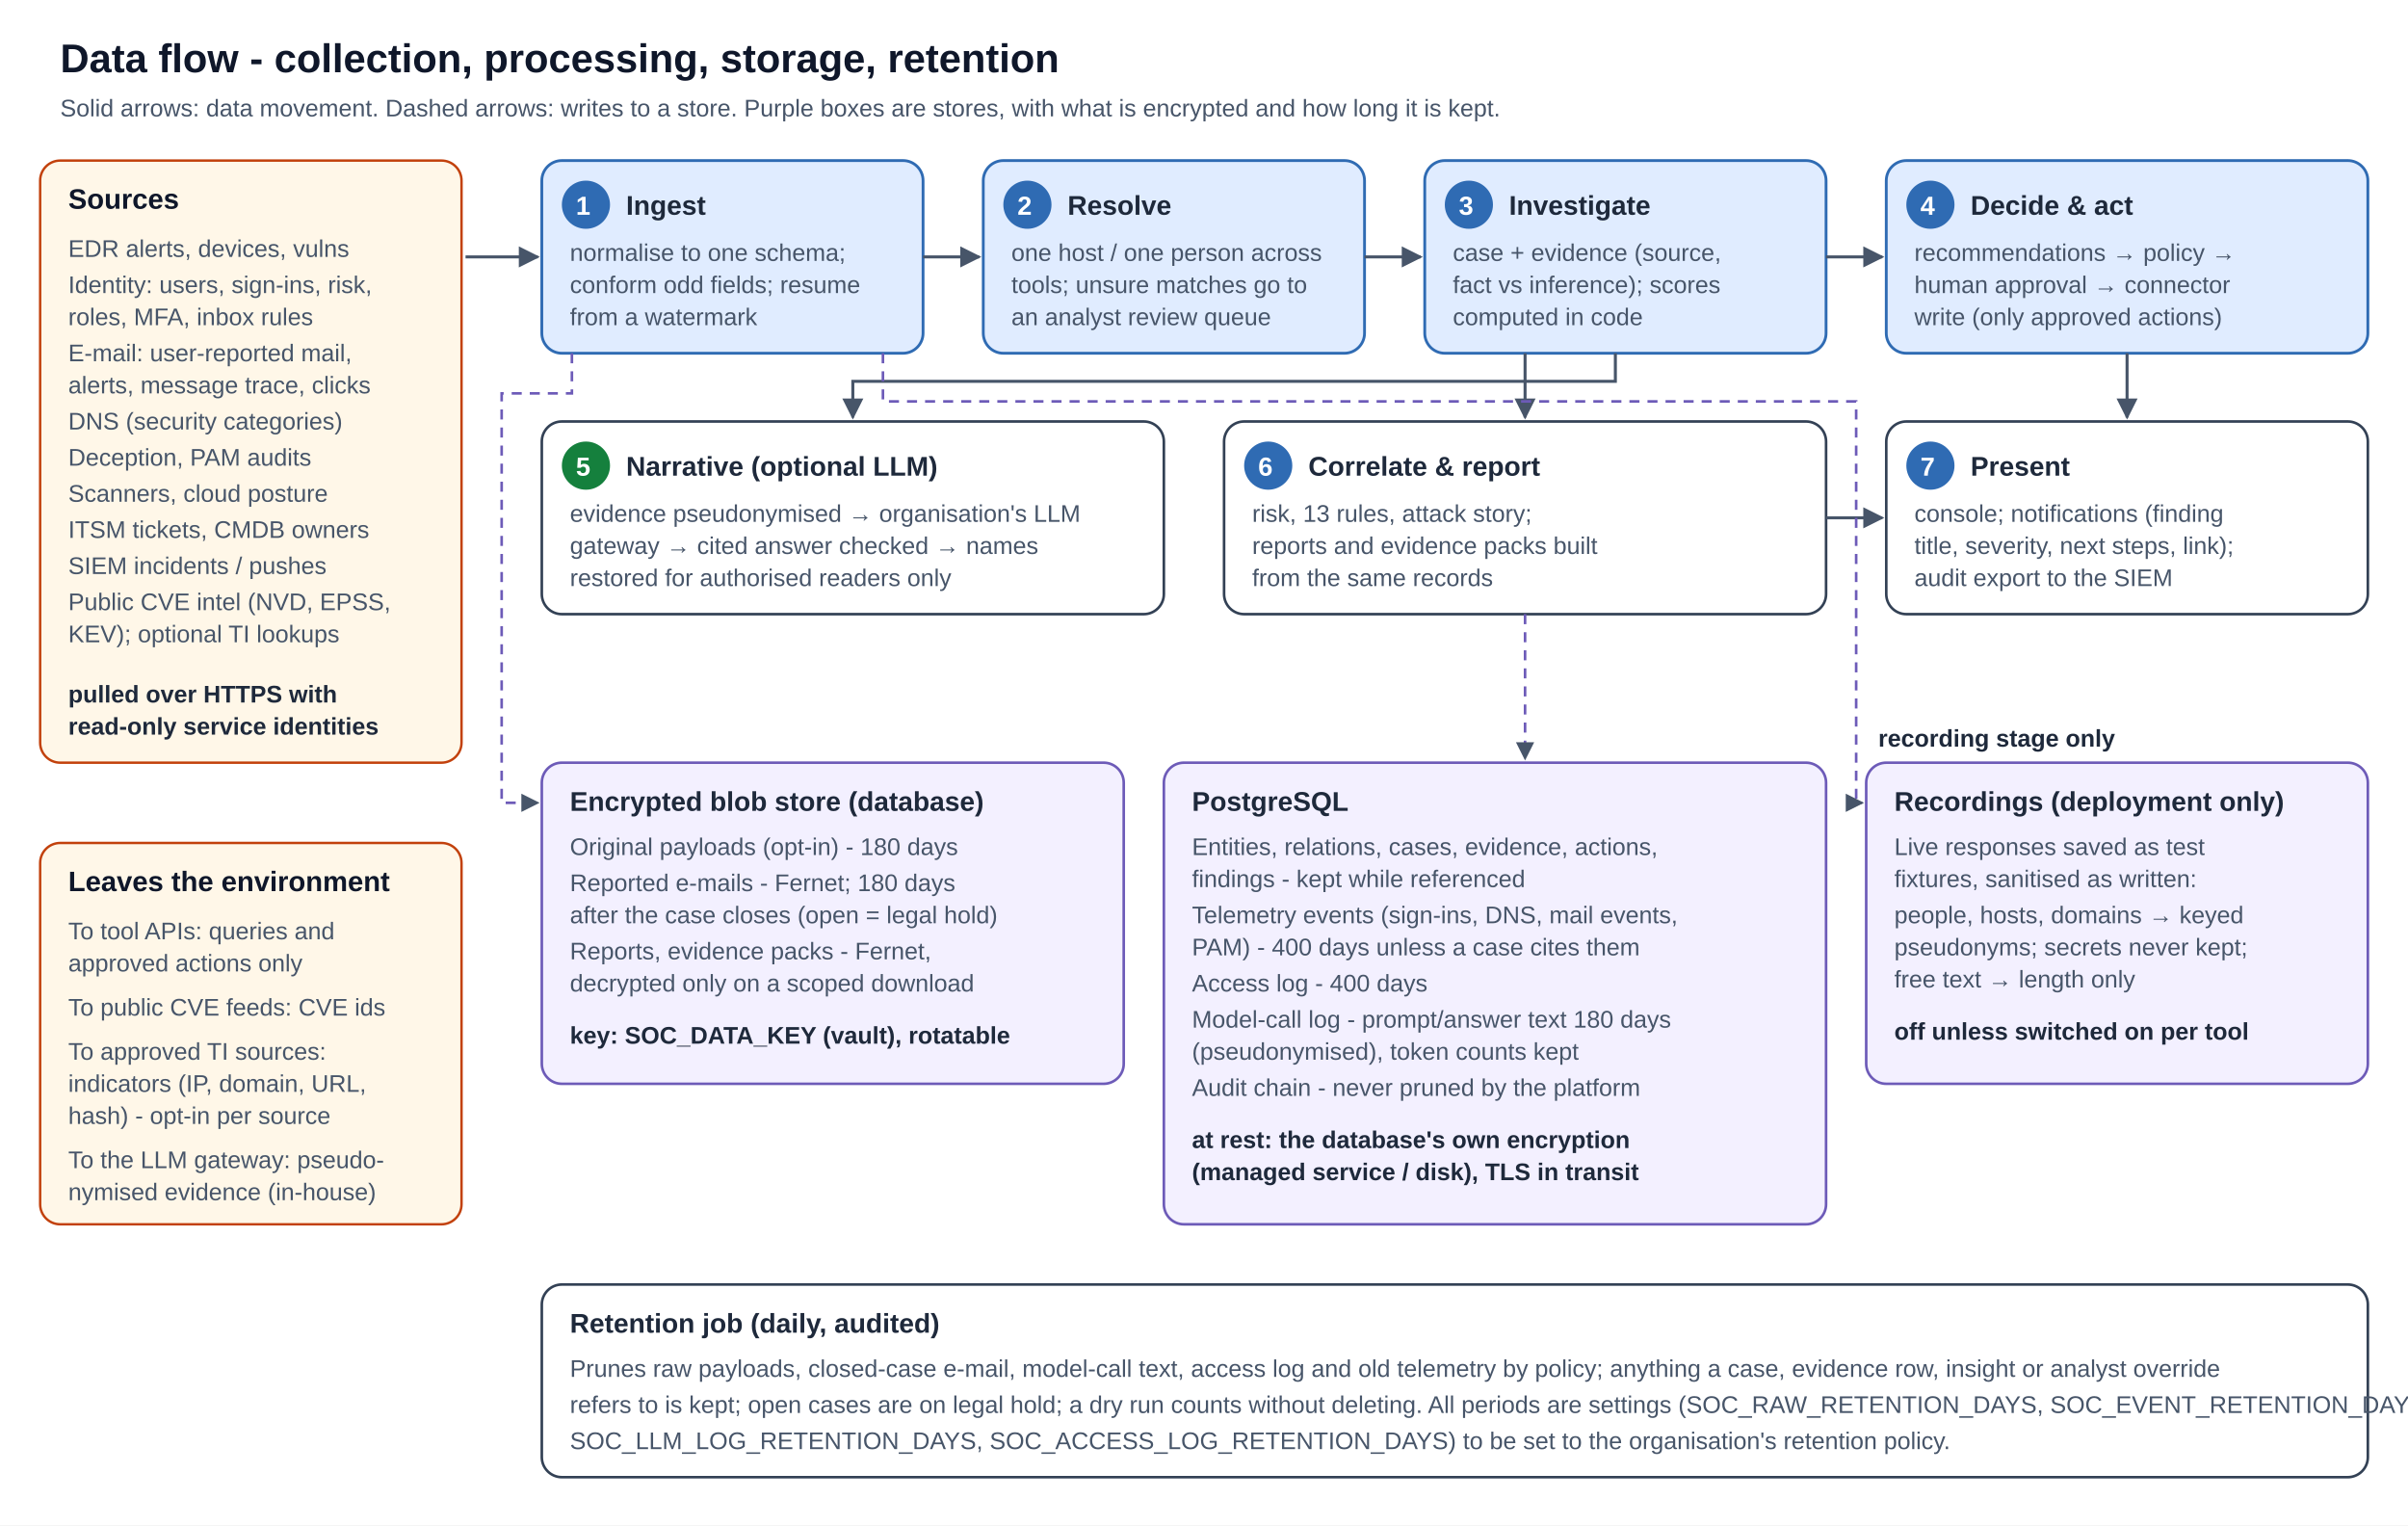
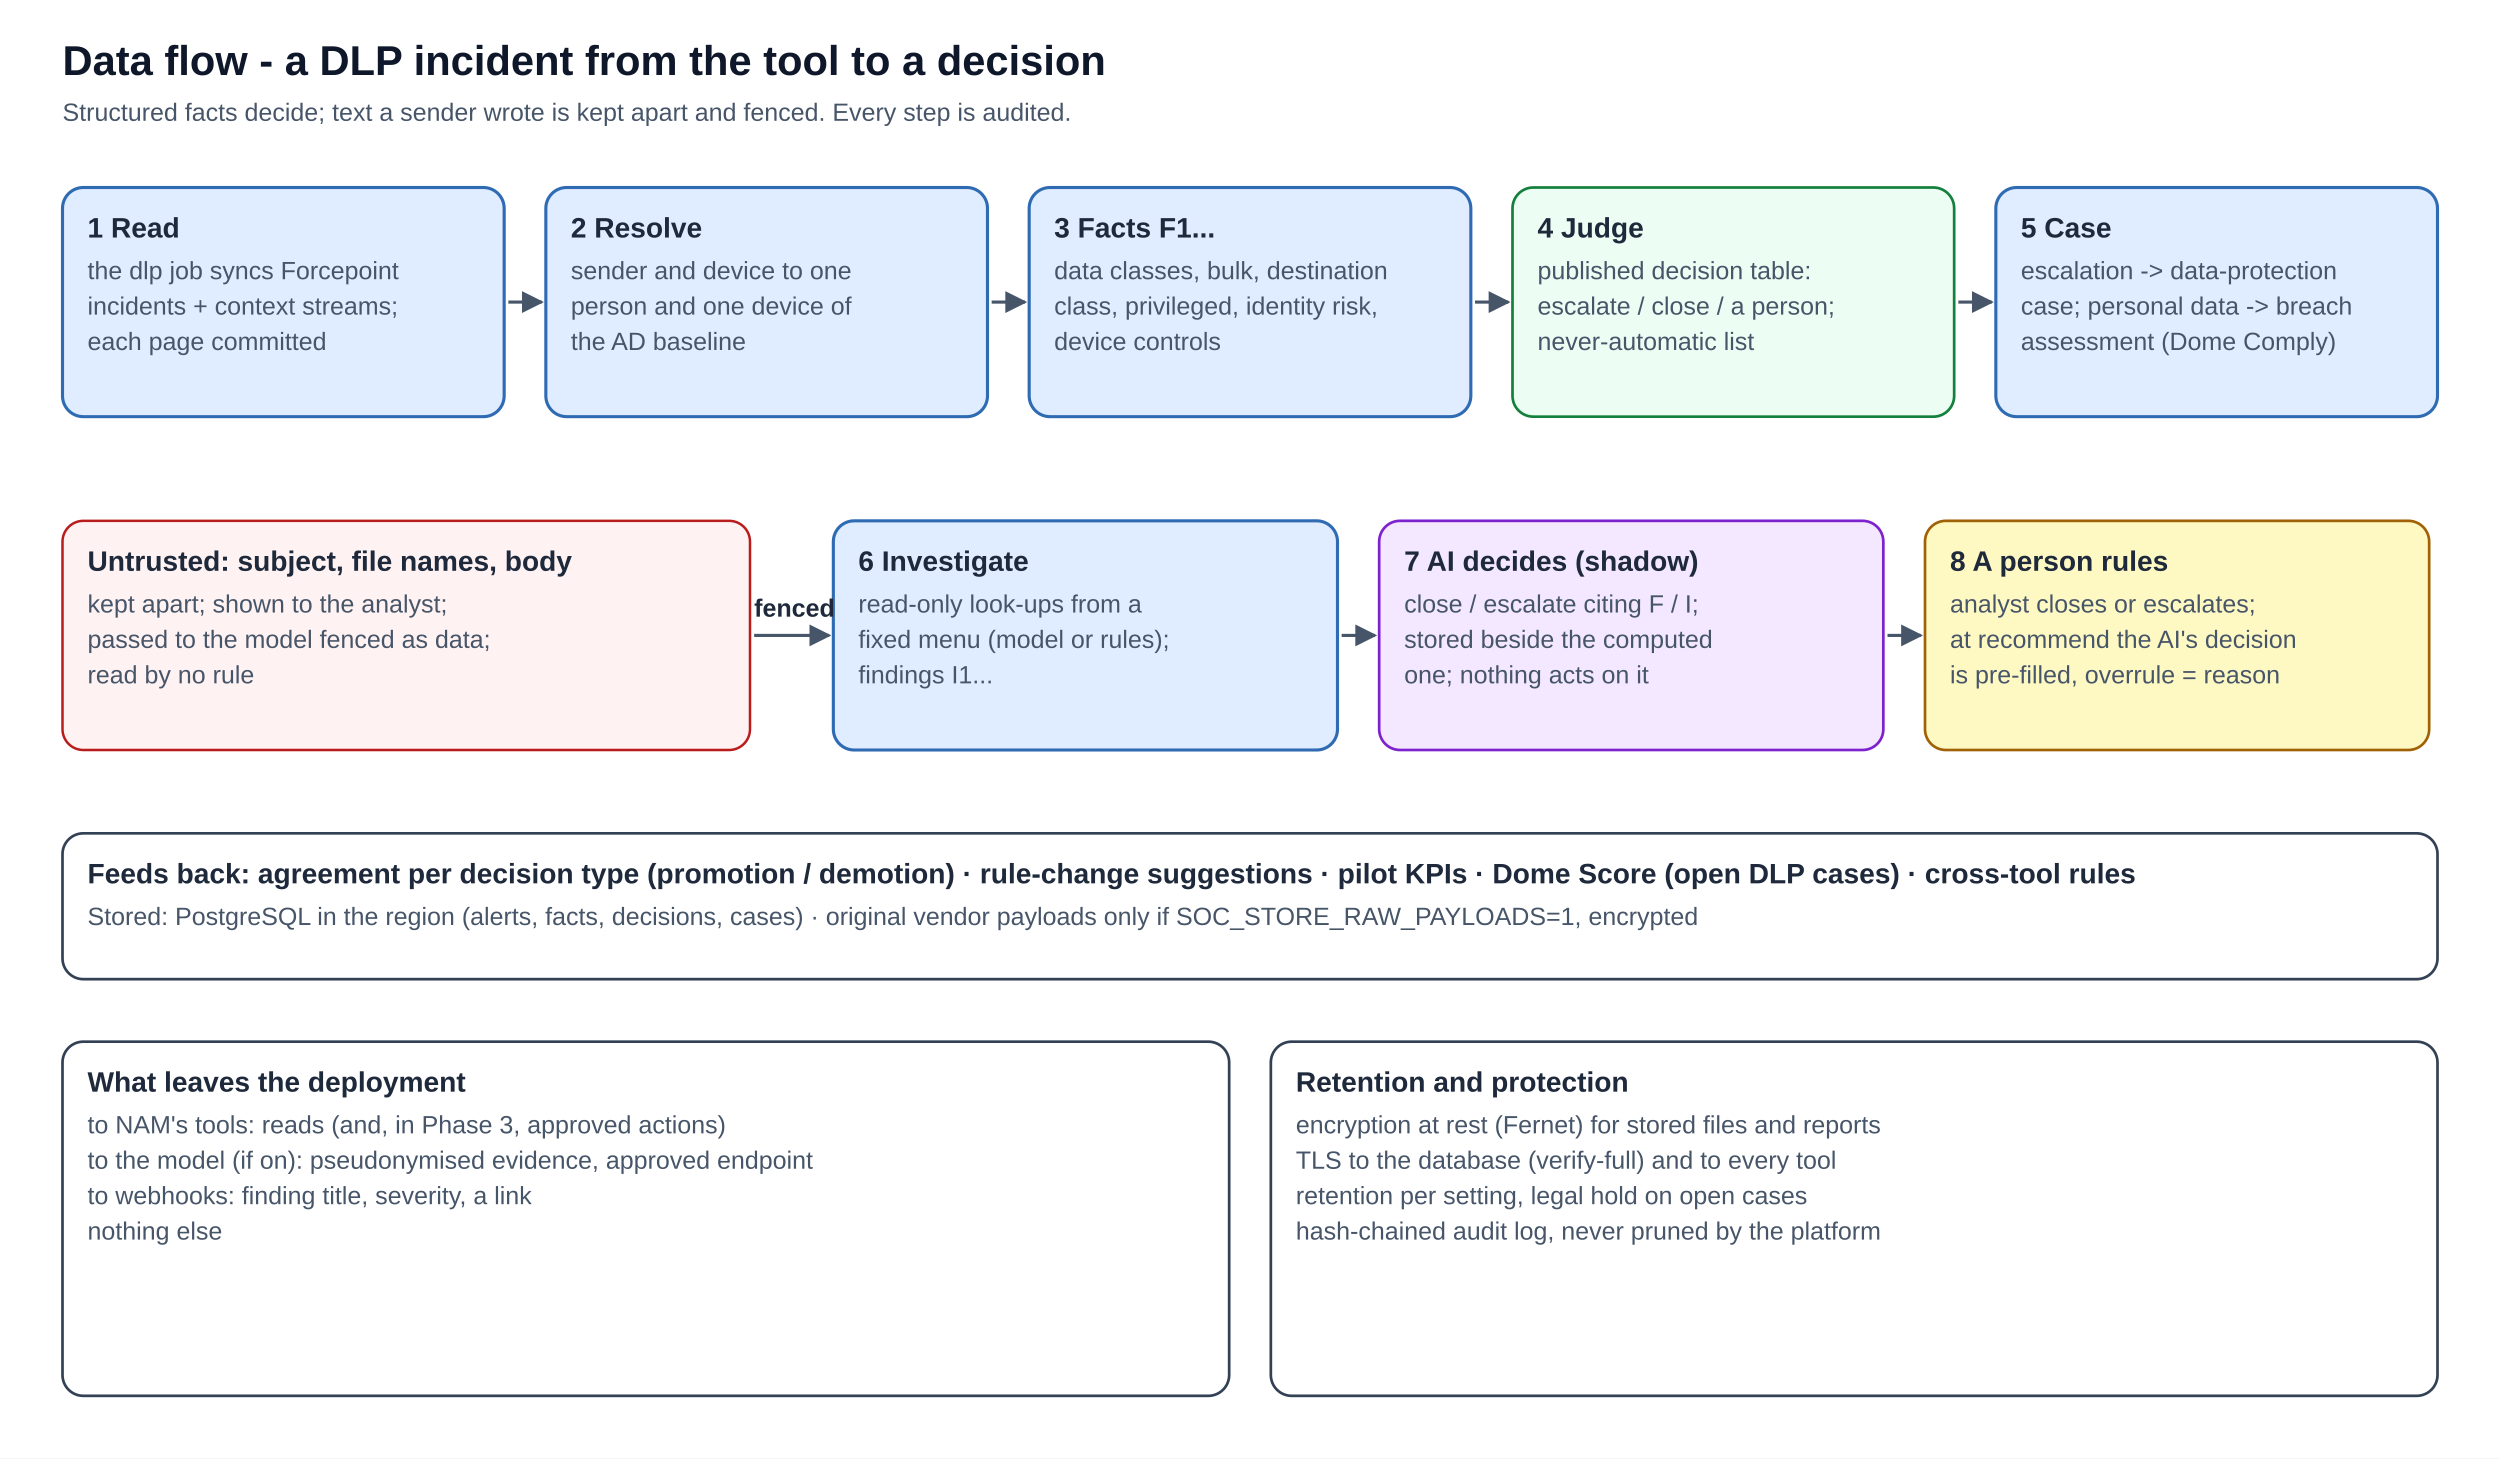
- <svg xmlns="http://www.w3.org/2000/svg" viewBox="0 0 1200 760" font-family="Segoe UI, Arial, sans-serif" font-size="14">
+ <svg xmlns="http://www.w3.org/2000/svg" viewBox="0 0 1200 700" font-family="Segoe UI, Arial, sans-serif" font-size="14">
  <defs>
    <marker id="a" viewBox="0 0 10 10" refX="9" refY="5" markerWidth="7" markerHeight="7" orient="auto-start-reverse">
      <path d="M0,0 L10,5 L0,10 z" fill="#475569" />
    </marker>
    <style>
+       .zone{fill:#f1f5f9;stroke:#94a3b8;stroke-dasharray:6 4}
      .box{fill:#ffffff;stroke:#334155;stroke-width:1.3}
-       .step{fill:#e0ecff;stroke:#2f6bb3;stroke-width:1.4}
-       .store{fill:#f3f0ff;stroke:#6d5bb8;stroke-width:1.3}
+       .core{fill:#e0ecff;stroke:#2f6bb3;stroke-width:1.5}
      .ext{fill:#fff7e8;stroke:#c2410c;stroke-width:1.2}
+       .later{fill:#ffffff;stroke:#94a3b8;stroke-width:1.2;stroke-dasharray:5 4}
+       .hum{fill:#fef9c3;stroke:#a16207;stroke-width:1.3}
+       .stop{fill:#fef2f2;stroke:#b91c1c;stroke-width:1.2}
+       .ok{fill:#ecfdf3;stroke:#15803d;stroke-width:1.3}
+       .ai{fill:#f3e8ff;stroke:#7e22ce;stroke-width:1.3}
      .h{font-weight:600;fill:#0f172a}
      .t{font-weight:600;fill:#1e293b;font-size:13.5px}
      .s{fill:#475569;font-size:12px}
-       .n{fill:#ffffff;font-weight:700;font-size:13px}
      .line{stroke:#475569;stroke-width:1.5;fill:none;marker-end:url(#a)}
-       .dash{stroke:#6d5bb8;stroke-width:1.3;fill:none;stroke-dasharray:5 4;marker-end:url(#a)}
+       .dash{stroke:#475569;stroke-width:1.3;fill:none;stroke-dasharray:5 4;marker-end:url(#a)}
      .lbl{fill:#1e293b;font-size:12px;font-weight:600}
    </style>
  </defs>
-   <rect width="1200" height="760" fill="#ffffff" />
-   <text x="30" y="36" class="h" font-size="20">Data flow - collection, processing, storage, retention</text>
-   <text x="30" y="58" class="s">Solid arrows: data movement. Dashed arrows: writes to a store. Purple boxes are stores, with what is encrypted and how long it is kept.</text>
-   <rect x="20" y="80" width="210" height="300" rx="10" class="ext" />
-   <text x="34" y="104" class="h">Sources</text>
-   <text x="34" y="128" class="s">EDR alerts, devices, vulns</text>
-   <text x="34" y="146" class="s">Identity: users, sign-ins, risk,</text>
-   <text x="34" y="162" class="s">roles, MFA, inbox rules</text>
-   <text x="34" y="180" class="s">E-mail: user-reported mail,</text>
-   <text x="34" y="196" class="s">alerts, message trace, clicks</text>
-   <text x="34" y="214" class="s">DNS (security categories)</text>
-   <text x="34" y="232" class="s">Deception, PAM audits</text>
-   <text x="34" y="250" class="s">Scanners, cloud posture</text>
-   <text x="34" y="268" class="s">ITSM tickets, CMDB owners</text>
-   <text x="34" y="286" class="s">SIEM incidents / pushes</text>
-   <text x="34" y="304" class="s">Public CVE intel (NVD, EPSS,</text>
-   <text x="34" y="320" class="s">KEV); optional TI lookups</text>
-   <text x="34" y="350" class="lbl">pulled over HTTPS with</text>
-   <text x="34" y="366" class="lbl">read-only service identities</text>
-   <rect x="270" y="80" width="190" height="96" rx="10" class="step" />
-   <circle cx="292" cy="102" r="12" fill="#2f6bb3" />
-   <text x="287" y="107" class="n">1</text>
-   <text x="312" y="107" class="t">Ingest</text>
-   <text x="284" y="130" class="s">normalise to one schema;</text>
-   <text x="284" y="146" class="s">conform odd fields; resume</text>
-   <text x="284" y="162" class="s">from a watermark</text>
-   <rect x="490" y="80" width="190" height="96" rx="10" class="step" />
-   <circle cx="512" cy="102" r="12" fill="#2f6bb3" />
-   <text x="507" y="107" class="n">2</text>
-   <text x="532" y="107" class="t">Resolve</text>
-   <text x="504" y="130" class="s">one host / one person across</text>
-   <text x="504" y="146" class="s">tools; unsure matches go to</text>
-   <text x="504" y="162" class="s">an analyst review queue</text>
-   <rect x="710" y="80" width="200" height="96" rx="10" class="step" />
-   <circle cx="732" cy="102" r="12" fill="#2f6bb3" />
-   <text x="727" y="107" class="n">3</text>
-   <text x="752" y="107" class="t">Investigate</text>
-   <text x="724" y="130" class="s">case + evidence (source,</text>
-   <text x="724" y="146" class="s">fact vs inference); scores</text>
-   <text x="724" y="162" class="s">computed in code</text>
-   <rect x="940" y="80" width="240" height="96" rx="10" class="step" />
-   <circle cx="962" cy="102" r="12" fill="#2f6bb3" />
-   <text x="957" y="107" class="n">4</text>
-   <text x="982" y="107" class="t">Decide &amp; act</text>
-   <text x="954" y="130" class="s">recommendations → policy →</text>
-   <text x="954" y="146" class="s">human approval → connector</text>
-   <text x="954" y="162" class="s">write (only approved actions)</text>
-   <rect x="270" y="210" width="310" height="96" rx="10" class="box" />
-   <circle cx="292" cy="232" r="12" fill="#15803d" />
-   <text x="287" y="237" class="n">5</text>
-   <text x="312" y="237" class="t">Narrative (optional LLM)</text>
-   <text x="284" y="260" class="s">evidence pseudonymised → organisation's LLM</text>
-   <text x="284" y="276" class="s">gateway → cited answer checked → names</text>
-   <text x="284" y="292" class="s">restored for authorised readers only</text>
-   <rect x="610" y="210" width="300" height="96" rx="10" class="box" />
-   <circle cx="632" cy="232" r="12" fill="#2f6bb3" />
-   <text x="627" y="237" class="n">6</text>
-   <text x="652" y="237" class="t">Correlate &amp; report</text>
-   <text x="624" y="260" class="s">risk, 13 rules, attack story;</text>
-   <text x="624" y="276" class="s">reports and evidence packs built</text>
-   <text x="624" y="292" class="s">from the same records</text>
-   <rect x="940" y="210" width="240" height="96" rx="10" class="box" />
-   <circle cx="962" cy="232" r="12" fill="#2f6bb3" />
-   <text x="957" y="237" class="n">7</text>
-   <text x="982" y="237" class="t">Present</text>
-   <text x="954" y="260" class="s">console; notifications (finding</text>
-   <text x="954" y="276" class="s">title, severity, next steps, link);</text>
-   <text x="954" y="292" class="s">audit export to the SIEM</text>
-   <rect x="270" y="380" width="290" height="160" rx="10" class="store" />
-   <text x="284" y="404" class="t">Encrypted blob store (database)</text>
-   <text x="284" y="426" class="s">Original payloads (opt-in) - 180 days</text>
-   <text x="284" y="444" class="s">Reported e-mails - Fernet; 180 days</text>
-   <text x="284" y="460" class="s">after the case closes (open = legal hold)</text>
-   <text x="284" y="478" class="s">Reports, evidence packs - Fernet,</text>
-   <text x="284" y="494" class="s">decrypted only on a scoped download</text>
-   <text x="284" y="520" class="lbl">key: SOC_DATA_KEY (vault), rotatable</text>
-   <rect x="580" y="380" width="330" height="230" rx="10" class="store" />
-   <text x="594" y="404" class="t">PostgreSQL</text>
-   <text x="594" y="426" class="s">Entities, relations, cases, evidence, actions,</text>
-   <text x="594" y="442" class="s">findings - kept while referenced</text>
-   <text x="594" y="460" class="s">Telemetry events (sign-ins, DNS, mail events,</text>
-   <text x="594" y="476" class="s">PAM) - 400 days unless a case cites them</text>
-   <text x="594" y="494" class="s">Access log - 400 days</text>
-   <text x="594" y="512" class="s">Model-call log - prompt/answer text 180 days</text>
-   <text x="594" y="528" class="s">(pseudonymised), token counts kept</text>
-   <text x="594" y="546" class="s">Audit chain - never pruned by the platform</text>
-   <text x="594" y="572" class="lbl">at rest: the database's own encryption</text>
-   <text x="594" y="588" class="lbl">(managed service / disk), TLS in transit</text>
-   <rect x="930" y="380" width="250" height="160" rx="10" class="store" />
-   <text x="944" y="404" class="t">Recordings (deployment only)</text>
-   <text x="944" y="426" class="s">Live responses saved as test</text>
-   <text x="944" y="442" class="s">fixtures, sanitised as written:</text>
-   <text x="944" y="460" class="s">people, hosts, domains → keyed</text>
-   <text x="944" y="476" class="s">pseudonyms; secrets never kept;</text>
-   <text x="944" y="492" class="s">free text → length only</text>
-   <text x="944" y="518" class="lbl">off unless switched on per tool</text>
-   <rect x="20" y="420" width="210" height="190" rx="10" class="ext" />
-   <text x="34" y="444" class="h">Leaves the environment</text>
-   <text x="34" y="468" class="s">To tool APIs: queries and</text>
-   <text x="34" y="484" class="s">approved actions only</text>
-   <text x="34" y="506" class="s">To public CVE feeds: CVE ids</text>
-   <text x="34" y="528" class="s">To approved TI sources:</text>
-   <text x="34" y="544" class="s">indicators (IP, domain, URL,</text>
-   <text x="34" y="560" class="s">hash) - opt-in per source</text>
-   <text x="34" y="582" class="s">To the LLM gateway: pseudo-</text>
-   <text x="34" y="598" class="s">nymised evidence (in-house)</text>
-   <rect x="270" y="640" width="910" height="96" rx="10" class="box" />
-   <text x="284" y="664" class="t">Retention job (daily, audited)</text>
-   <text x="284" y="686" class="s">Prunes raw payloads, closed-case e-mail, model-call text, access log and old telemetry by policy; anything a case, evidence row, insight or analyst override</text>
-   <text x="284" y="704" class="s">refers to is kept; open cases are on legal hold; a dry run counts without deleting. All periods are settings (SOC_RAW_RETENTION_DAYS, SOC_EVENT_RETENTION_DAYS,</text>
-   <text x="284" y="722" class="s">SOC_LLM_LOG_RETENTION_DAYS, SOC_ACCESS_LOG_RETENTION_DAYS) to be set to the organisation's retention policy.</text>
-   <path d="M232,128 L268,128" class="line" />
-   <path d="M460,128 L488,128" class="line" />
-   <path d="M680,128 L708,128" class="line" />
-   <path d="M910,128 L938,128" class="line" />
-   <path d="M805,176 L805,190 L425,190 L425,208" class="line" />
-   <path d="M760,176 L760,208" class="line" />
-   <path d="M1060,176 L1060,208" class="line" />
-   <path d="M910,258 L938,258" class="line" />
-   <path d="M285,176 L285,196 L250,196 L250,400 L268,400" class="dash" />
-   <path d="M760,306 L760,378" class="dash" />
-   <path d="M440,176 L440,200 L925,200 L925,400 L928,400" class="dash" />
-   <text x="936" y="372" class="lbl">recording stage only</text>
+   <rect width="1200" height="700" fill="#ffffff" />
+   <text x="30" y="36" class="h" font-size="20">Data flow - a DLP incident from the tool to a decision</text>
+   <text x="30" y="58" class="s">Structured facts decide; text a sender wrote is kept apart and fenced. Every step is audited.</text>
+   <rect x="30" y="90" width="212" height="110" rx="10" class="core" />
+   <text x="42" y="114" class="t">1 Read</text>
+   <text x="42" y="134" class="s">the dlp job syncs Forcepoint</text>
+   <text x="42" y="151" class="s">incidents + context streams;</text>
+   <text x="42" y="168" class="s">each page committed</text>
+   <path d="M244,145 L260,145" class="line" />
+   <rect x="262" y="90" width="212" height="110" rx="10" class="core" />
+   <text x="274" y="114" class="t">2 Resolve</text>
+   <text x="274" y="134" class="s">sender and device to one</text>
+   <text x="274" y="151" class="s">person and one device of</text>
+   <text x="274" y="168" class="s">the AD baseline</text>
+   <path d="M476,145 L492,145" class="line" />
+   <rect x="494" y="90" width="212" height="110" rx="10" class="core" />
+   <text x="506" y="114" class="t">3 Facts F1...</text>
+   <text x="506" y="134" class="s">data classes, bulk, destination</text>
+   <text x="506" y="151" class="s">class, privileged, identity risk,</text>
+   <text x="506" y="168" class="s">device controls</text>
+   <path d="M708,145 L724,145" class="line" />
+   <rect x="726" y="90" width="212" height="110" rx="10" class="ok" />
+   <text x="738" y="114" class="t">4 Judge</text>
+   <text x="738" y="134" class="s">published decision table:</text>
+   <text x="738" y="151" class="s">escalate / close / a person;</text>
+   <text x="738" y="168" class="s">never-automatic list</text>
+   <path d="M940,145 L956,145" class="line" />
+   <rect x="958" y="90" width="212" height="110" rx="10" class="core" />
+   <text x="970" y="114" class="t">5 Case</text>
+   <text x="970" y="134" class="s">escalation -&gt; data-protection</text>
+   <text x="970" y="151" class="s">case; personal data -&gt; breach</text>
+   <text x="970" y="168" class="s">assessment (Dome Comply)</text>
+   <rect x="30" y="250" width="330" height="110" rx="10" class="stop" />
+   <text x="42" y="274" class="t">Untrusted: subject, file names, body</text>
+   <text x="42" y="294" class="s">kept apart; shown to the analyst;</text>
+   <text x="42" y="311" class="s">passed to the model fenced as data;</text>
+   <text x="42" y="328" class="s">read by no rule</text>
+   <rect x="400" y="250" width="242" height="110" rx="10" class="core" />
+   <text x="412" y="274" class="t">6 Investigate</text>
+   <text x="412" y="294" class="s">read-only look-ups from a</text>
+   <text x="412" y="311" class="s">fixed menu (model or rules);</text>
+   <text x="412" y="328" class="s">findings I1...</text>
+   <path d="M644,305 L660,305" class="line" />
+   <rect x="662" y="250" width="242" height="110" rx="10" class="ai" />
+   <text x="674" y="274" class="t">7 AI decides (shadow)</text>
+   <text x="674" y="294" class="s">close / escalate citing F / I;</text>
+   <text x="674" y="311" class="s">stored beside the computed</text>
+   <text x="674" y="328" class="s">one; nothing acts on it</text>
+   <path d="M906,305 L922,305" class="line" />
+   <rect x="924" y="250" width="242" height="110" rx="10" class="hum" />
+   <text x="936" y="274" class="t">8 A person rules</text>
+   <text x="936" y="294" class="s">analyst closes or escalates;</text>
+   <text x="936" y="311" class="s">at recommend the AI's decision</text>
+   <text x="936" y="328" class="s">is pre-filled, overrule = reason</text>
+   <path d="M362,305 L398,305" class="line" />
+   <text x="362" y="296" class="lbl">fenced</text>
+   <rect x="30" y="400" width="1140" height="70" rx="10" class="box" />
+   <text x="42" y="424" class="t">Feeds back: agreement per decision type (promotion / demotion) · rule-change suggestions · pilot KPIs · Dome Score (open DLP cases) · cross-tool rules</text>
+   <text x="42" y="444" class="s">Stored: PostgreSQL in the region (alerts, facts, decisions, cases) · original vendor payloads only if SOC_STORE_RAW_PAYLOADS=1, encrypted</text>
+   <rect x="30" y="500" width="560" height="170" rx="10" class="box" />
+   <text x="42" y="524" class="t">What leaves the deployment</text>
+   <text x="42" y="544" class="s">to NAM's tools: reads (and, in Phase 3, approved actions)</text>
+   <text x="42" y="561" class="s">to the model (if on): pseudonymised evidence, approved endpoint</text>
+   <text x="42" y="578" class="s">to webhooks: finding title, severity, a link</text>
+   <text x="42" y="595" class="s">nothing else</text>
+   <rect x="610" y="500" width="560" height="170" rx="10" class="box" />
+   <text x="622" y="524" class="t">Retention and protection</text>
+   <text x="622" y="544" class="s">encryption at rest (Fernet) for stored files and reports</text>
+   <text x="622" y="561" class="s">TLS to the database (verify-full) and to every tool</text>
+   <text x="622" y="578" class="s">retention per setting, legal hold on open cases</text>
+   <text x="622" y="595" class="s">hash-chained audit log, never pruned by the platform</text>
</svg>
